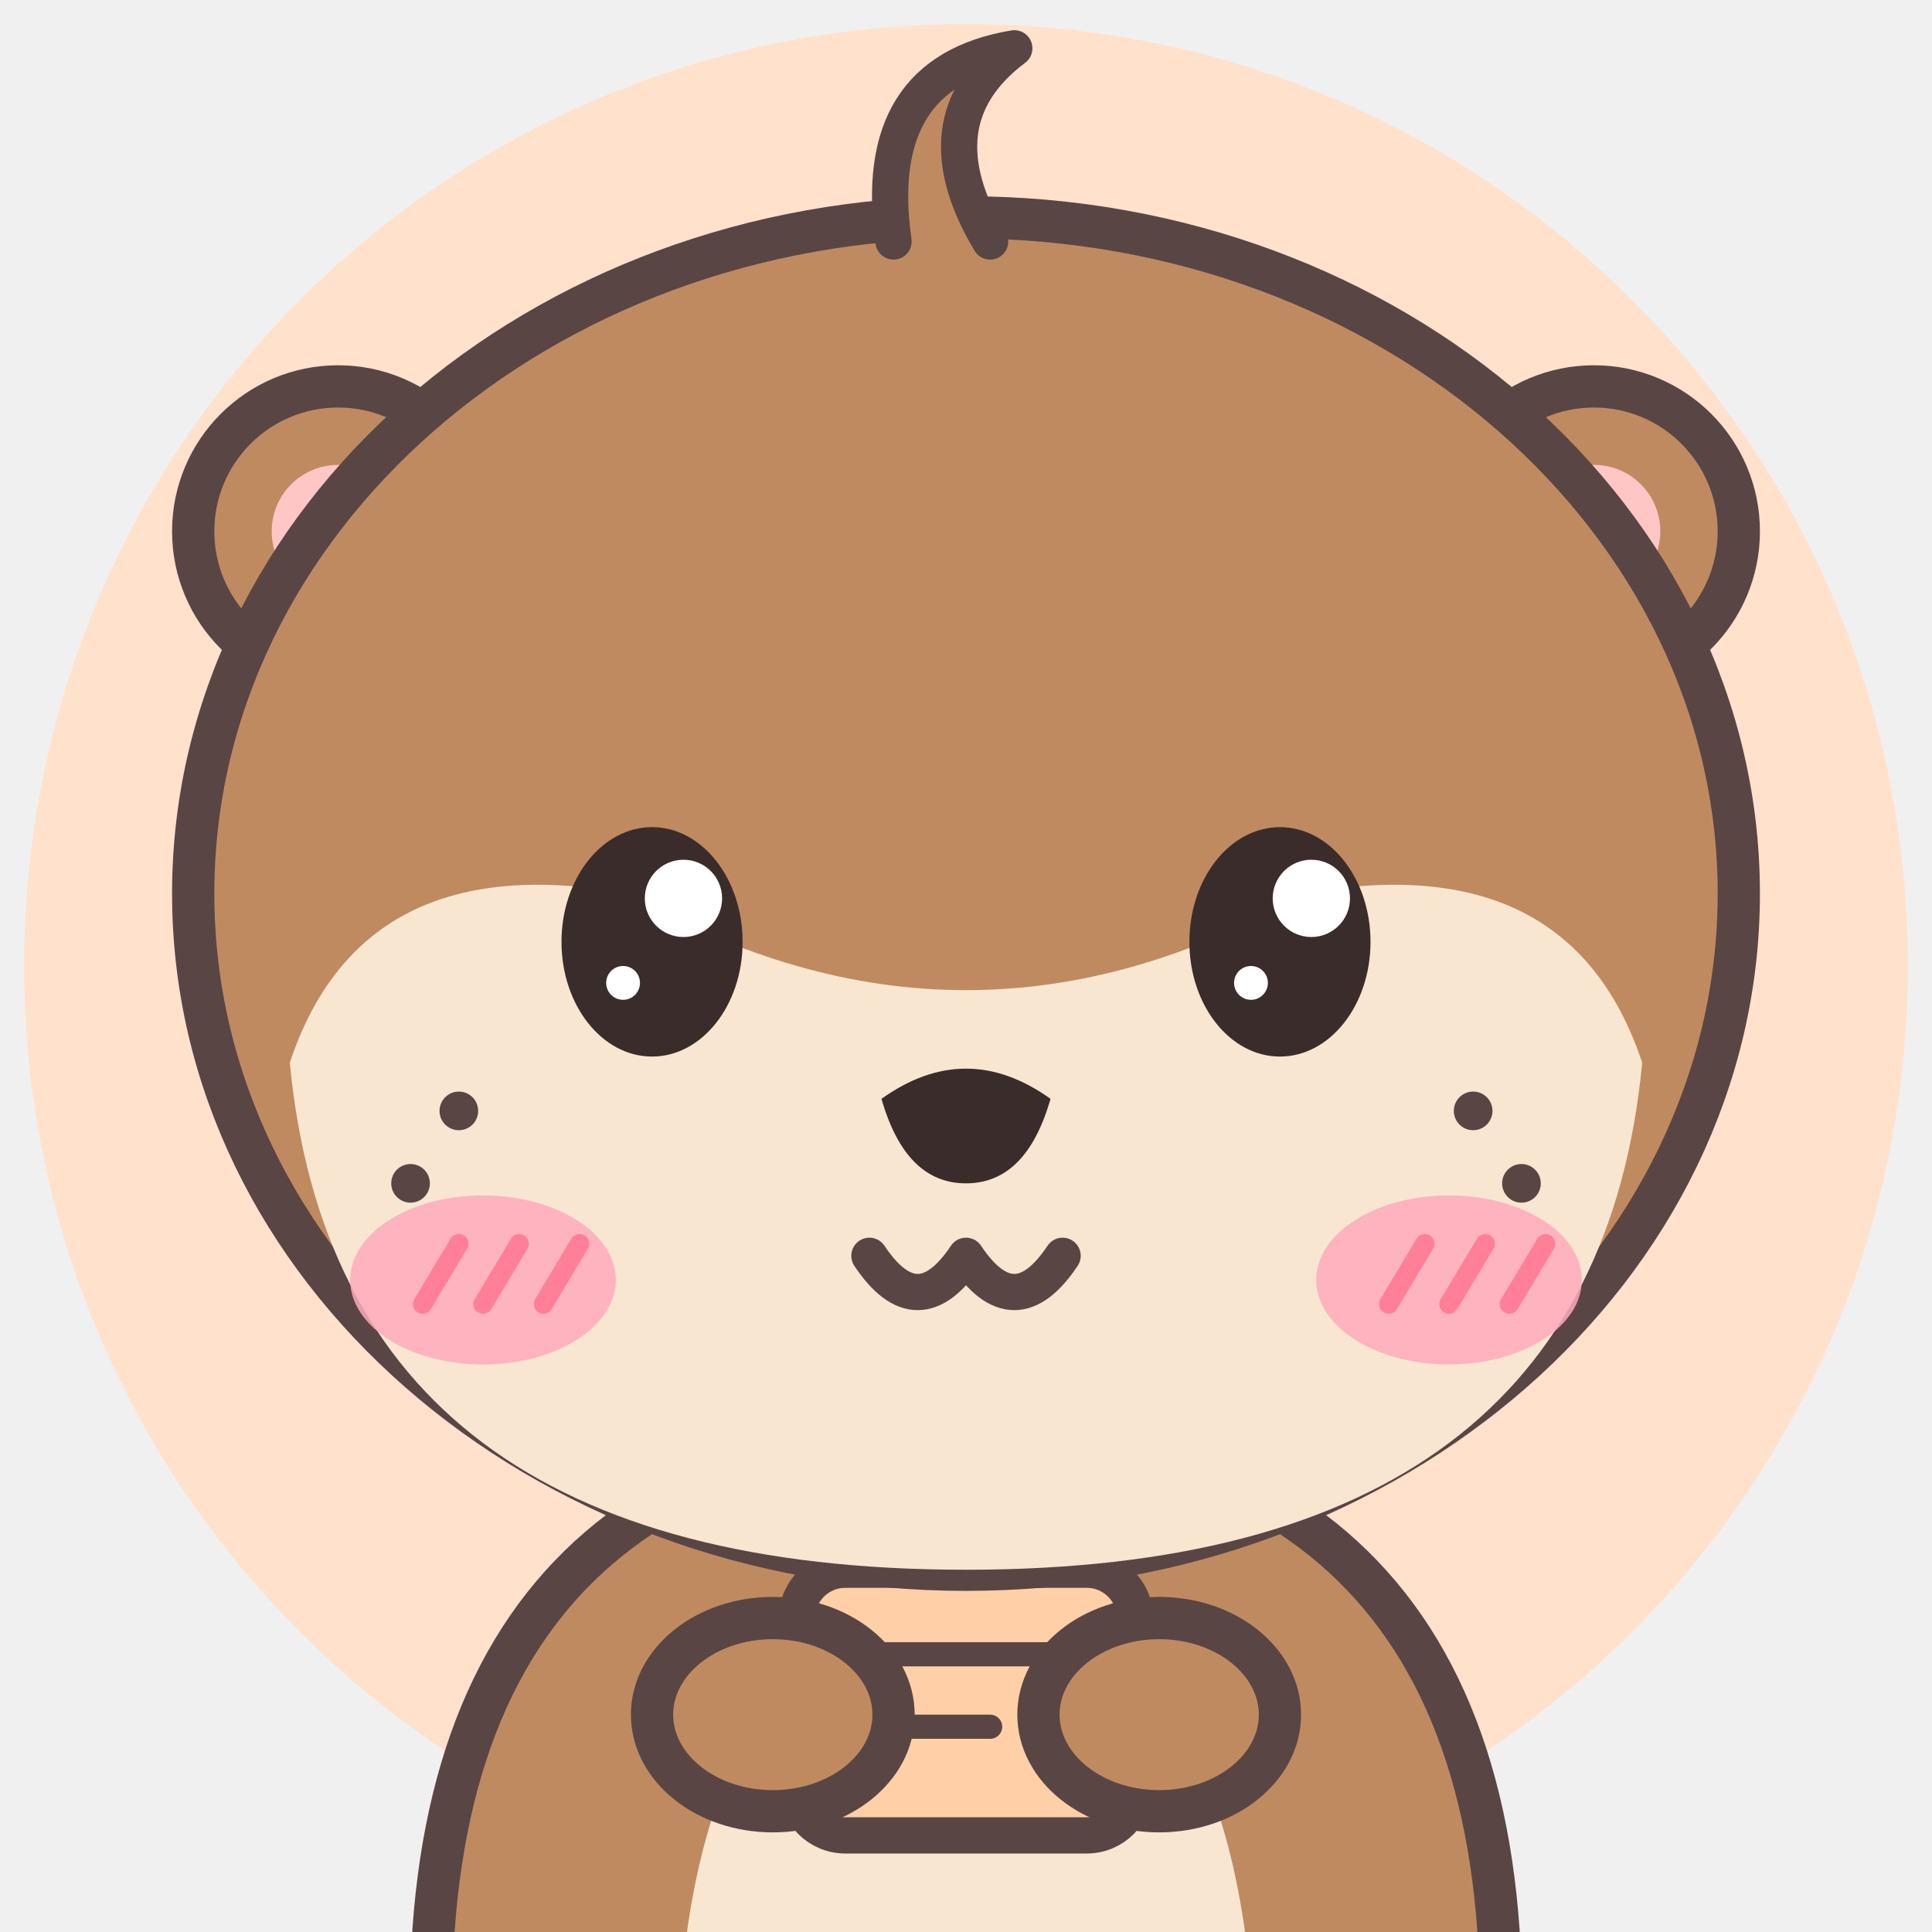
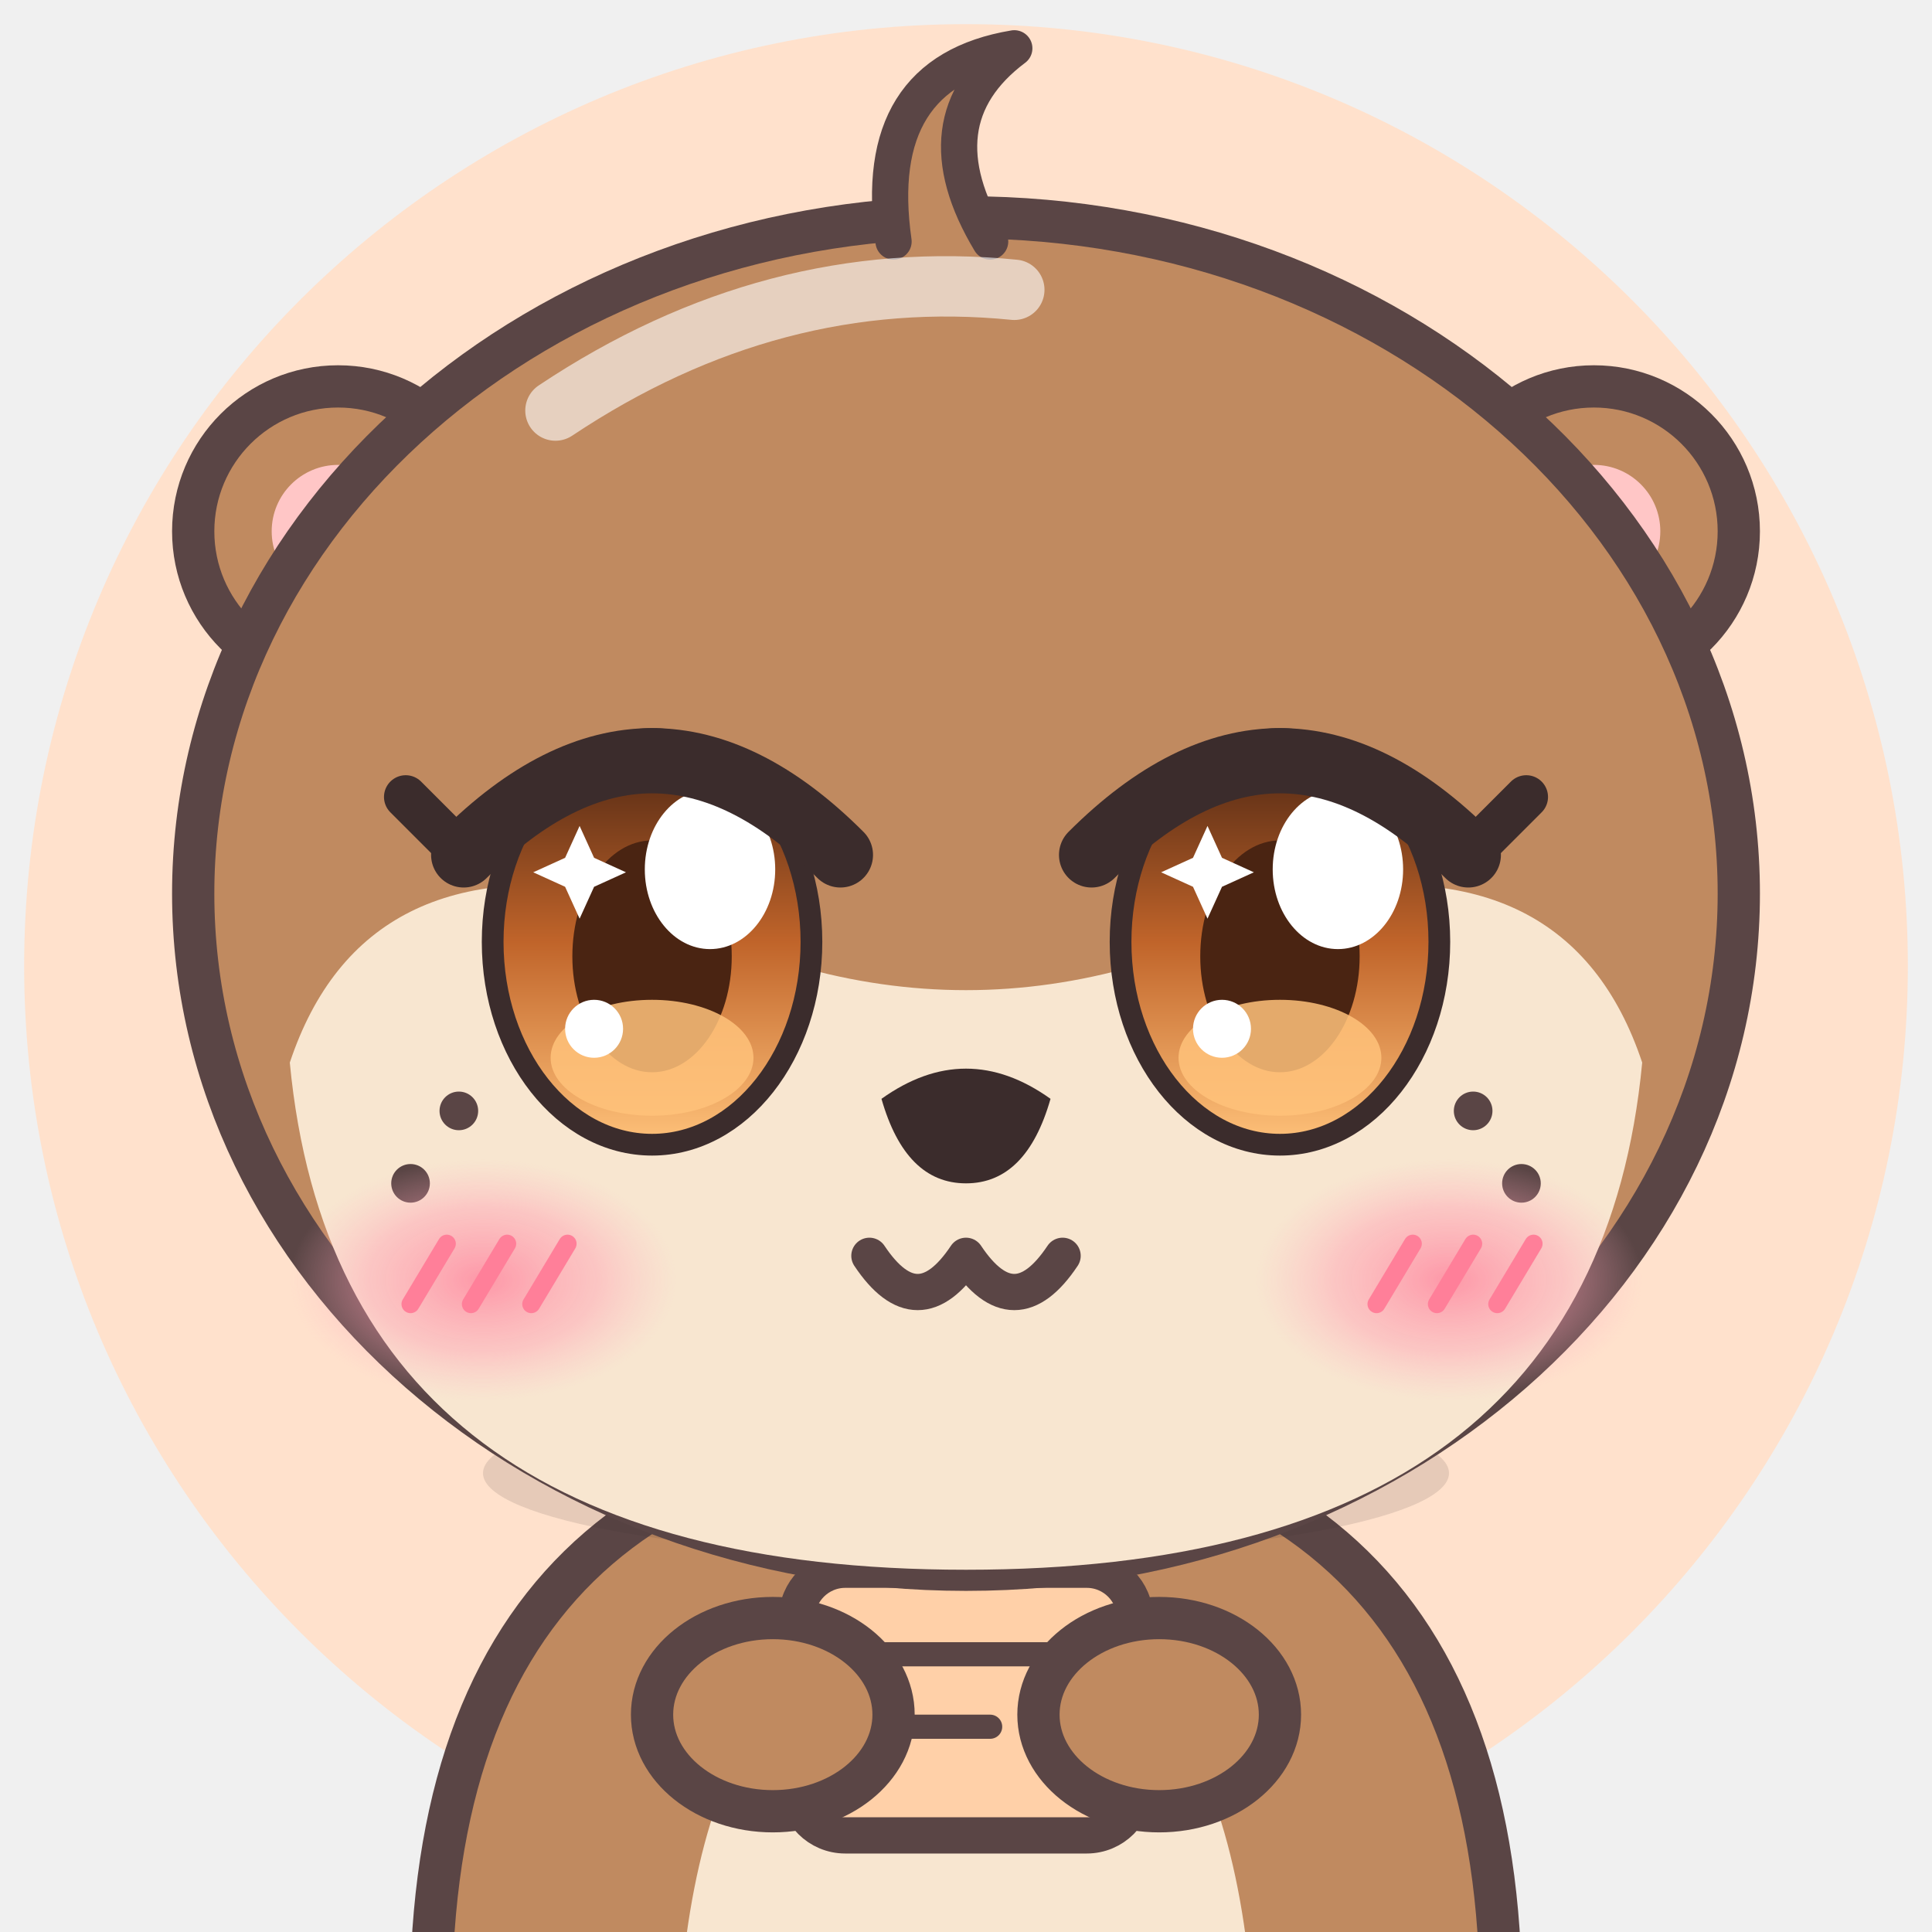
<svg xmlns="http://www.w3.org/2000/svg" viewBox="20 30 160 160" role="img" aria-label="コツメカワウソ">
  <circle cx="100" cy="110" r="78" fill="#ffe1cc" />
+   <defs>
+     <linearGradient id="otter-iris" x1="0" y1="0" x2="0" y2="1">
+       <stop offset="0" stop-color="#4a2412" />
+       <stop offset="0.5" stop-color="#c0642a" />
+       <stop offset="1" stop-color="#ffc27a" />
+     </linearGradient>
+     <radialGradient id="otter-blush">
+       <stop offset="0" stop-color="#ff7d9a" stop-opacity="0.75" />
+       <stop offset="0.6" stop-color="#ff9fb4" stop-opacity="0.45" />
+       <stop offset="1" stop-color="#ffb3c4" stop-opacity="0" />
+     </radialGradient>
+   </defs>
  <path d="M56 204 Q52 150 100 148 Q148 150 144 204 Z" fill="#c08a60" stroke="#5a4545" stroke-width="3.5" stroke-linejoin="round" stroke-linecap="round" />
  <path d="M76 204 Q76 164 100 162 Q124 164 124 204 Z" fill="#f8e6d0" />
  <rect x="86" y="160" width="28" height="22" rx="4" fill="#ffd0a8" stroke="#5a4545" stroke-width="3" stroke-linejoin="round" stroke-linecap="round" />
  <path d="M92 167 h16 M92 173 h10" stroke="#5a4545" stroke-width="2" stroke-linecap="round" />
  <ellipse cx="84" cy="172" rx="10" ry="8" fill="#c08a60" stroke="#5a4545" stroke-width="3.5" stroke-linejoin="round" stroke-linecap="round" />
  <ellipse cx="116" cy="172" rx="10" ry="8" fill="#c08a60" stroke="#5a4545" stroke-width="3.5" stroke-linejoin="round" stroke-linecap="round" />
+   <ellipse cx="100" cy="152" rx="40" ry="7" fill="#3b2c2c" opacity="0.13" />
  <circle cx="48" cy="74" r="12" fill="#c08a60" stroke="#5a4545" stroke-width="3.5" stroke-linejoin="round" stroke-linecap="round" />
  <circle cx="152" cy="74" r="12" fill="#c08a60" stroke="#5a4545" stroke-width="3.5" stroke-linejoin="round" stroke-linecap="round" />
  <circle cx="48" cy="74" r="5.5" fill="#ffc6c6" />
  <circle cx="152" cy="74" r="5.5" fill="#ffc6c6" />
  <ellipse cx="100" cy="104" rx="64" ry="56" fill="#c08a60" stroke="#5a4545" stroke-width="3.5" stroke-linejoin="round" stroke-linecap="round" />
  <path d="M44 118 Q48 160 100 160 Q152 160 156 118 Q150 100 128 104 Q114 112 100 112 Q86 112 72 104 Q50 100 44 118 Z" fill="#f8e6d0" />
  <path d="M94 50 q-2 -14 10 -16 q-8 6 -2 16" fill="#c08a60" stroke="#5a4545" stroke-width="3" stroke-linejoin="round" stroke-linecap="round" />
  <path d="M93 121 q7 -5 14 0 q-2 7 -7 7 q-5 0 -7 -7z" fill="#3b2c2c" />
  <circle cx="58" cy="122" r="1.6" fill="#5a4545" />
  <circle cx="54" cy="128" r="1.6" fill="#5a4545" />
  <circle cx="142" cy="122" r="1.6" fill="#5a4545" />
  <circle cx="146" cy="128" r="1.6" fill="#5a4545" />
-   <ellipse cx="60" cy="136" rx="11" ry="7" fill="#ffaabb" opacity="0.85" />
-   <path d="M55 138 l3 -5 M60 138 l3 -5 M65 138 l3 -5" stroke="#ff7f99" stroke-width="1.6" stroke-linecap="round" />
-   <ellipse cx="140" cy="136" rx="11" ry="7" fill="#ffaabb" opacity="0.85" />
-   <path d="M135 138 l3 -5 M140 138 l3 -5 M145 138 l3 -5" stroke="#ff7f99" stroke-width="1.6" stroke-linecap="round" />
-   <ellipse cx="74" cy="108" rx="7.5" ry="9.5" fill="#3b2c2c" />
-   <circle cx="76.6" cy="104.4" r="3.2" fill="#fff" />
-   <circle cx="71.6" cy="111.4" r="1.4" fill="#fff" />
-   <ellipse cx="126" cy="108" rx="7.5" ry="9.5" fill="#3b2c2c" />
-   <circle cx="128.6" cy="104.4" r="3.2" fill="#fff" />
-   <circle cx="123.6" cy="111.4" r="1.4" fill="#fff" />
+   <path d="M66 64 Q84 52 104 54" fill="none" stroke="#fff" stroke-opacity="0.6" stroke-width="5" stroke-linecap="round" />
+   <ellipse cx="60" cy="136" rx="16" ry="10" fill="url(#otter-blush)" />
+   <path d="M54 138 l3 -5 M59 138 l3 -5 M64 138 l3 -5" stroke="#ff7f99" stroke-width="1.5" stroke-linecap="round" />
+   <ellipse cx="140" cy="136" rx="16" ry="10" fill="url(#otter-blush)" />
+   <path d="M134 138 l3 -5 M139 138 l3 -5 M144 138 l3 -5" stroke="#ff7f99" stroke-width="1.5" stroke-linecap="round" />
+   <g transform="translate(74 108) scale(1.2) translate(-74 -108)">
+     <ellipse cx="74" cy="108" rx="11" ry="14" fill="url(#otter-iris)" stroke="#3b2c2c" stroke-width="1.5" />
+     <ellipse cx="74" cy="109" rx="5.5" ry="8" fill="#4a2412" />
+     <ellipse cx="74" cy="116" rx="7" ry="4" fill="#ffc27a" opacity="0.85" />
+     <ellipse cx="78" cy="103" rx="4.5" ry="5.5" fill="#fff" />
+     <circle cx="70" cy="114" r="2" fill="#fff" />
+     <path d="M69 100 l1 2.2 2.2 1 -2.2 1 -1 2.2 -1 -2.2 -2.2 -1 2.2 -1z" fill="#fff" />
+     <path d="M61 102 Q74 89 87 102" fill="none" stroke="#3b2c2c" stroke-width="4.5" stroke-linecap="round" stroke-linejoin="round" />
+     <path d="M61 102 l-4 -4" fill="none" stroke="#3b2c2c" stroke-width="3" stroke-linecap="round" stroke-linejoin="round" />
+   </g>
+   <g transform="translate(126 108) scale(1.2) translate(-126 -108)">
+     <ellipse cx="126" cy="108" rx="11" ry="14" fill="url(#otter-iris)" stroke="#3b2c2c" stroke-width="1.5" />
+     <ellipse cx="126" cy="109" rx="5.5" ry="8" fill="#4a2412" />
+     <ellipse cx="126" cy="116" rx="7" ry="4" fill="#ffc27a" opacity="0.85" />
+     <ellipse cx="130" cy="103" rx="4.5" ry="5.5" fill="#fff" />
+     <circle cx="122" cy="114" r="2" fill="#fff" />
+     <path d="M121 100 l1 2.2 2.2 1 -2.2 1 -1 2.2 -1 -2.2 -2.2 -1 2.2 -1z" fill="#fff" />
+     <path d="M113 102 Q126 89 139 102" fill="none" stroke="#3b2c2c" stroke-width="4.5" stroke-linecap="round" stroke-linejoin="round" />
+     <path d="M139 102 l4 -4" fill="none" stroke="#3b2c2c" stroke-width="3" stroke-linecap="round" stroke-linejoin="round" />
+   </g>
  <path d="M92 134 Q96 140 100 134 Q104 140 108 134" fill="none" stroke="#5a4545" stroke-width="3" stroke-linecap="round" stroke-linejoin="round" />
</svg>
